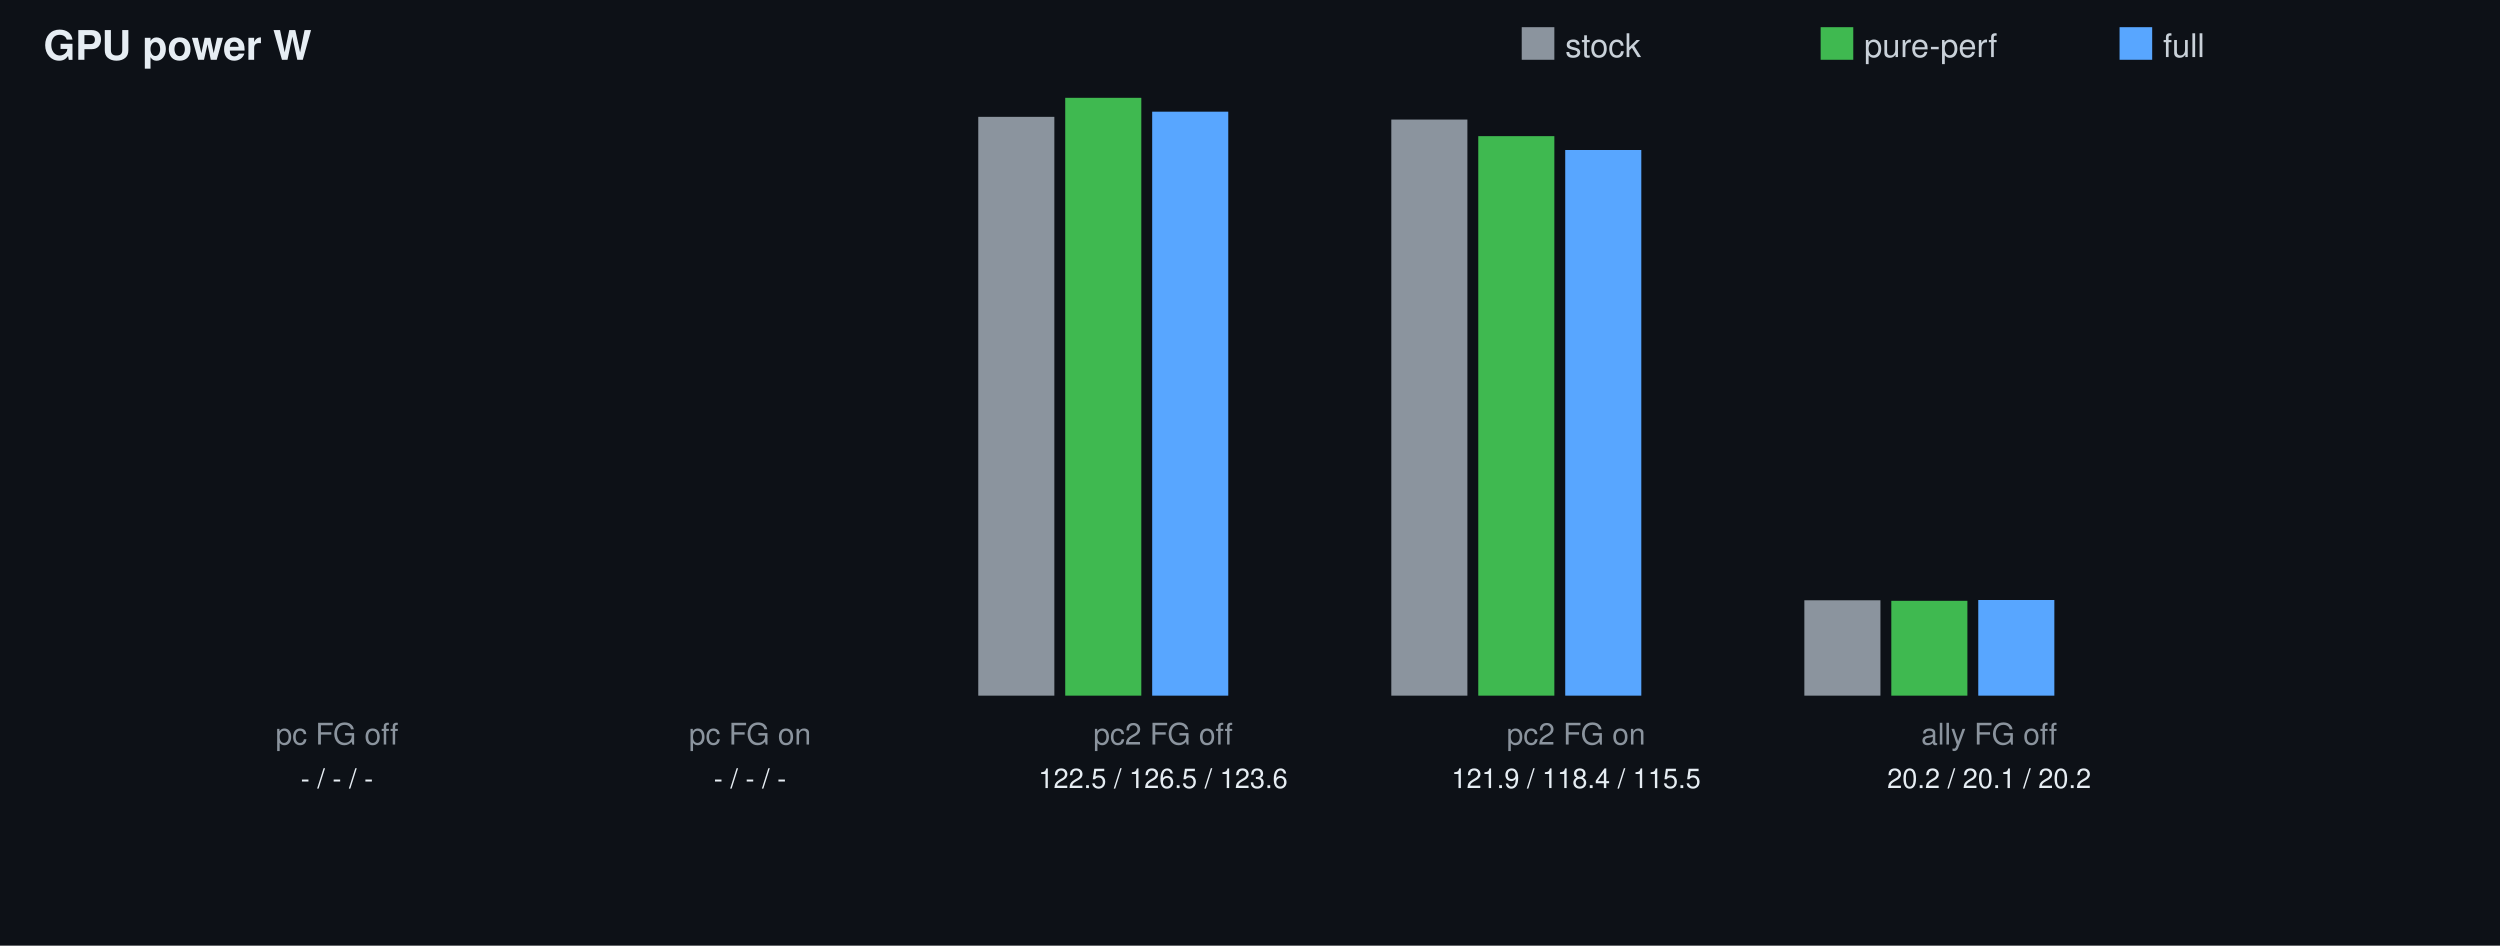
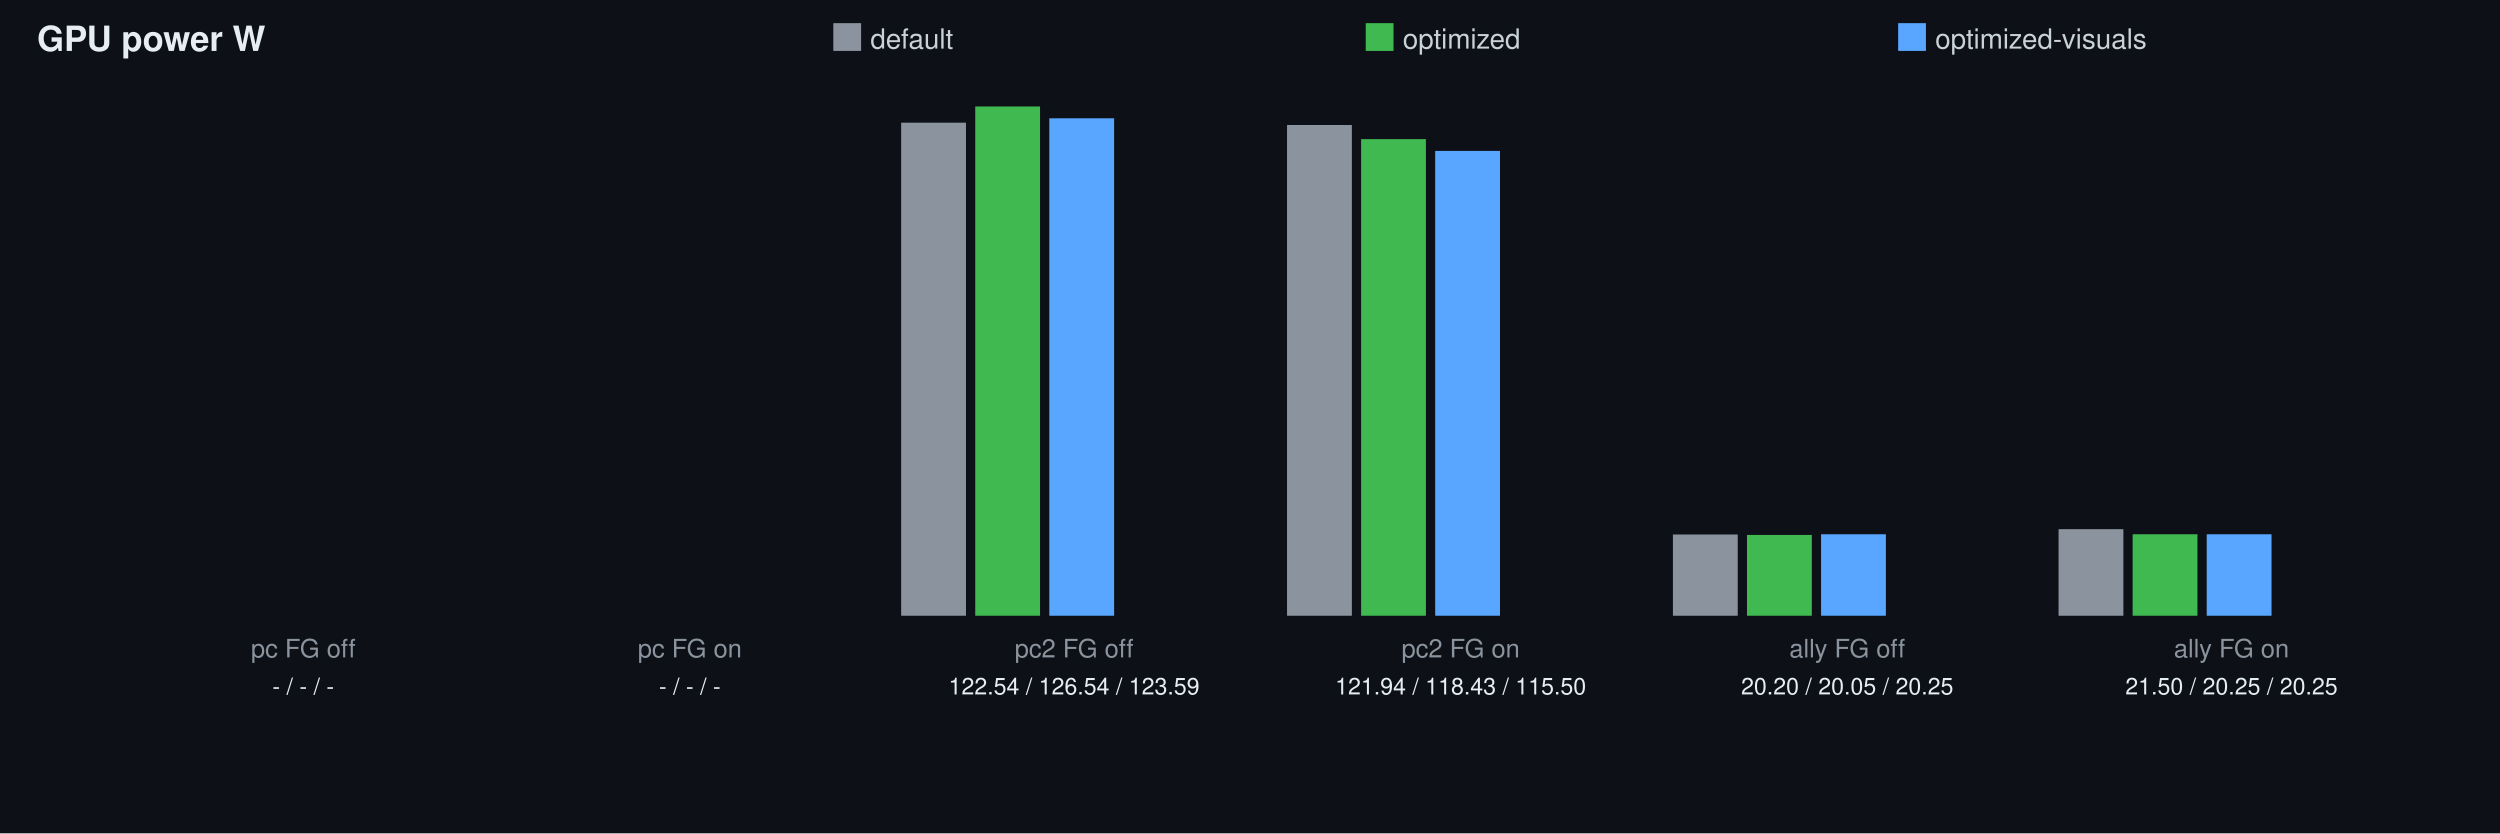
- <svg xmlns="http://www.w3.org/2000/svg" viewBox="0 0 920 348" font-family="Segoe UI,Helvetica,Arial,sans-serif">
+ <svg xmlns="http://www.w3.org/2000/svg" viewBox="0 0 1080 360" font-family="Segoe UI,Helvetica,Arial,sans-serif">
  <rect width="100%" height="100%" fill="#0d1117" />
  <text x="16" y="22" fill="#e6edf3" font-size="15" font-weight="700">GPU power W</text>
-   <rect x="560" y="10" width="12" height="12" fill="#8b949e" />
-   <text x="576" y="21" fill="#c9d1d9" font-size="12">stock</text>
-   <rect x="670" y="10" width="12" height="12" fill="#3fb950" />
-   <text x="686" y="21" fill="#c9d1d9" font-size="12">pure-perf</text>
-   <rect x="780" y="10" width="12" height="12" fill="#58a6ff" />
-   <text x="796" y="21" fill="#c9d1d9" font-size="12">full</text>
-   <text x="124" y="274" fill="#8b949e" font-size="11" text-anchor="middle">pc FG off</text>
-   <text x="124" y="290" fill="#e6edf3" font-size="10" text-anchor="middle">- / - / -</text>
-   <text x="276" y="274" fill="#8b949e" font-size="11" text-anchor="middle">pc FG on</text>
-   <text x="276" y="290" fill="#e6edf3" font-size="10" text-anchor="middle">- / - / -</text>
-   <text x="428" y="274" fill="#8b949e" font-size="11" text-anchor="middle">pc2 FG off</text>
-   <rect x="360.0" y="43.0" width="28.0" height="213.0" fill="#8b949e" />
-   <rect x="392.0" y="36.0" width="28.0" height="220.0" fill="#3fb950" />
-   <rect x="424.0" y="41.1" width="28.0" height="214.9" fill="#58a6ff" />
-   <text x="428" y="290" fill="#e6edf3" font-size="10" text-anchor="middle">122.5 / 126.5 / 123.6</text>
-   <text x="580" y="274" fill="#8b949e" font-size="11" text-anchor="middle">pc2 FG on</text>
-   <rect x="512.0" y="44.0" width="28.0" height="212.0" fill="#8b949e" />
-   <rect x="544.0" y="50.1" width="28.0" height="205.9" fill="#3fb950" />
-   <rect x="576.0" y="55.2" width="28.0" height="200.8" fill="#58a6ff" />
-   <text x="580" y="290" fill="#e6edf3" font-size="10" text-anchor="middle">121.9 / 118.4 / 115.5</text>
-   <text x="732" y="274" fill="#8b949e" font-size="11" text-anchor="middle">ally FG off</text>
-   <rect x="664.0" y="220.9" width="28.0" height="35.1" fill="#8b949e" />
-   <rect x="696.0" y="221.1" width="28.0" height="34.9" fill="#3fb950" />
-   <rect x="728.0" y="220.8" width="28.0" height="35.2" fill="#58a6ff" />
-   <text x="732" y="290" fill="#e6edf3" font-size="10" text-anchor="middle">20.2 / 20.1 / 20.2</text>
+   <rect x="360" y="10" width="12" height="12" fill="#8b949e" />
+   <text x="376" y="21" fill="#c9d1d9" font-size="12">default</text>
+   <rect x="590" y="10" width="12" height="12" fill="#3fb950" />
+   <text x="606" y="21" fill="#c9d1d9" font-size="12">optimized</text>
+   <rect x="820" y="10" width="12" height="12" fill="#58a6ff" />
+   <text x="836" y="21" fill="#c9d1d9" font-size="12">optimized-visuals</text>
+   <text x="131" y="284" fill="#8b949e" font-size="11" text-anchor="middle">pc FG off</text>
+   <text x="131" y="300" fill="#e6edf3" font-size="10" text-anchor="middle">- / - / -</text>
+   <text x="298" y="284" fill="#8b949e" font-size="11" text-anchor="middle">pc FG on</text>
+   <text x="298" y="300" fill="#e6edf3" font-size="10" text-anchor="middle">- / - / -</text>
+   <text x="464" y="284" fill="#8b949e" font-size="11" text-anchor="middle">pc2 FG off</text>
+   <rect x="389.3" y="53.0" width="28.0" height="213.0" fill="#8b949e" />
+   <rect x="421.3" y="46.0" width="28.0" height="220.0" fill="#3fb950" />
+   <rect x="453.3" y="51.1" width="28.0" height="214.9" fill="#58a6ff" />
+   <text x="464" y="300" fill="#e6edf3" font-size="10" text-anchor="middle">122.54 / 126.54 / 123.59</text>
+   <text x="631" y="284" fill="#8b949e" font-size="11" text-anchor="middle">pc2 FG on</text>
+   <rect x="556.0" y="54.0" width="28.0" height="212.0" fill="#8b949e" />
+   <rect x="588.0" y="60.1" width="28.0" height="205.9" fill="#3fb950" />
+   <rect x="620.0" y="65.2" width="28.0" height="200.8" fill="#58a6ff" />
+   <text x="631" y="300" fill="#e6edf3" font-size="10" text-anchor="middle">121.94 / 118.43 / 115.50</text>
+   <text x="798" y="284" fill="#8b949e" font-size="11" text-anchor="middle">ally FG off</text>
+   <rect x="722.7" y="230.9" width="28.0" height="35.1" fill="#8b949e" />
+   <rect x="754.7" y="231.1" width="28.0" height="34.9" fill="#3fb950" />
+   <rect x="786.7" y="230.8" width="28.0" height="35.2" fill="#58a6ff" />
+   <text x="798" y="300" fill="#e6edf3" font-size="10" text-anchor="middle">20.20 / 20.05 / 20.25</text>
+   <text x="964" y="284" fill="#8b949e" font-size="11" text-anchor="middle">ally FG on</text>
+   <rect x="889.3" y="228.6" width="28.0" height="37.4" fill="#8b949e" />
+   <rect x="921.3" y="230.8" width="28.0" height="35.2" fill="#3fb950" />
+   <rect x="953.3" y="230.8" width="28.0" height="35.2" fill="#58a6ff" />
+   <text x="964" y="300" fill="#e6edf3" font-size="10" text-anchor="middle">21.50 / 20.25 / 20.25</text>
</svg>
